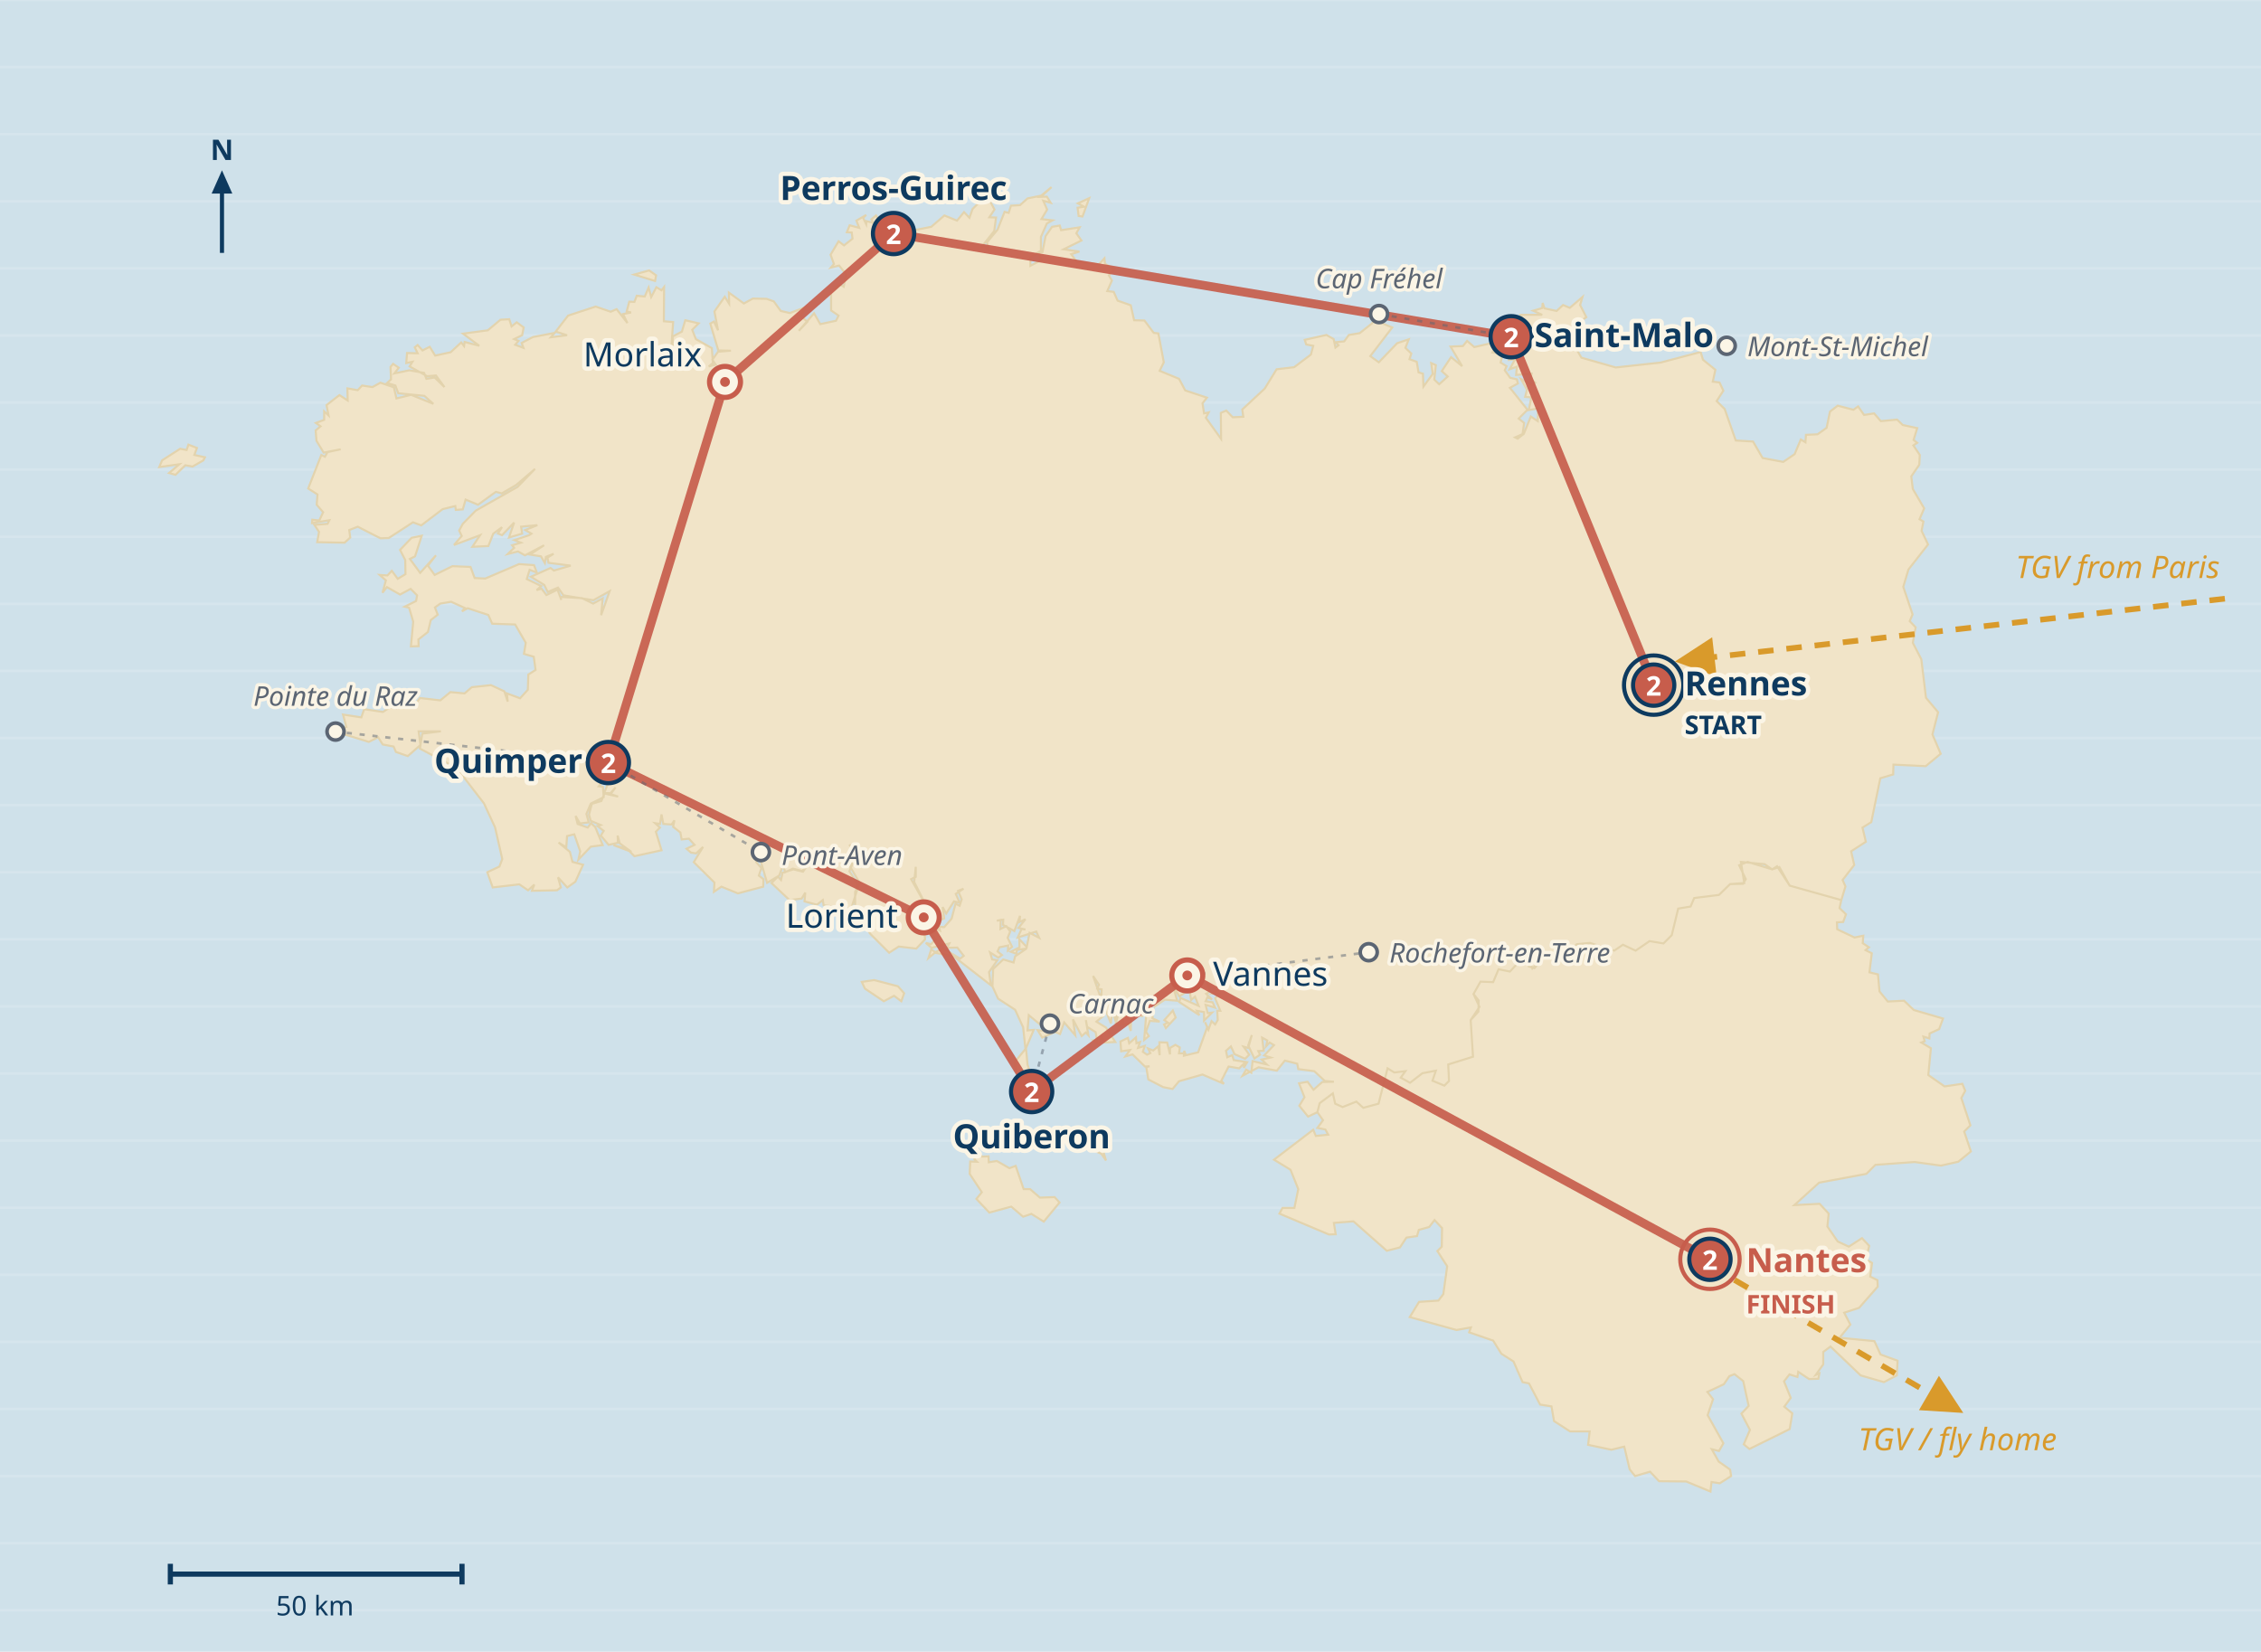
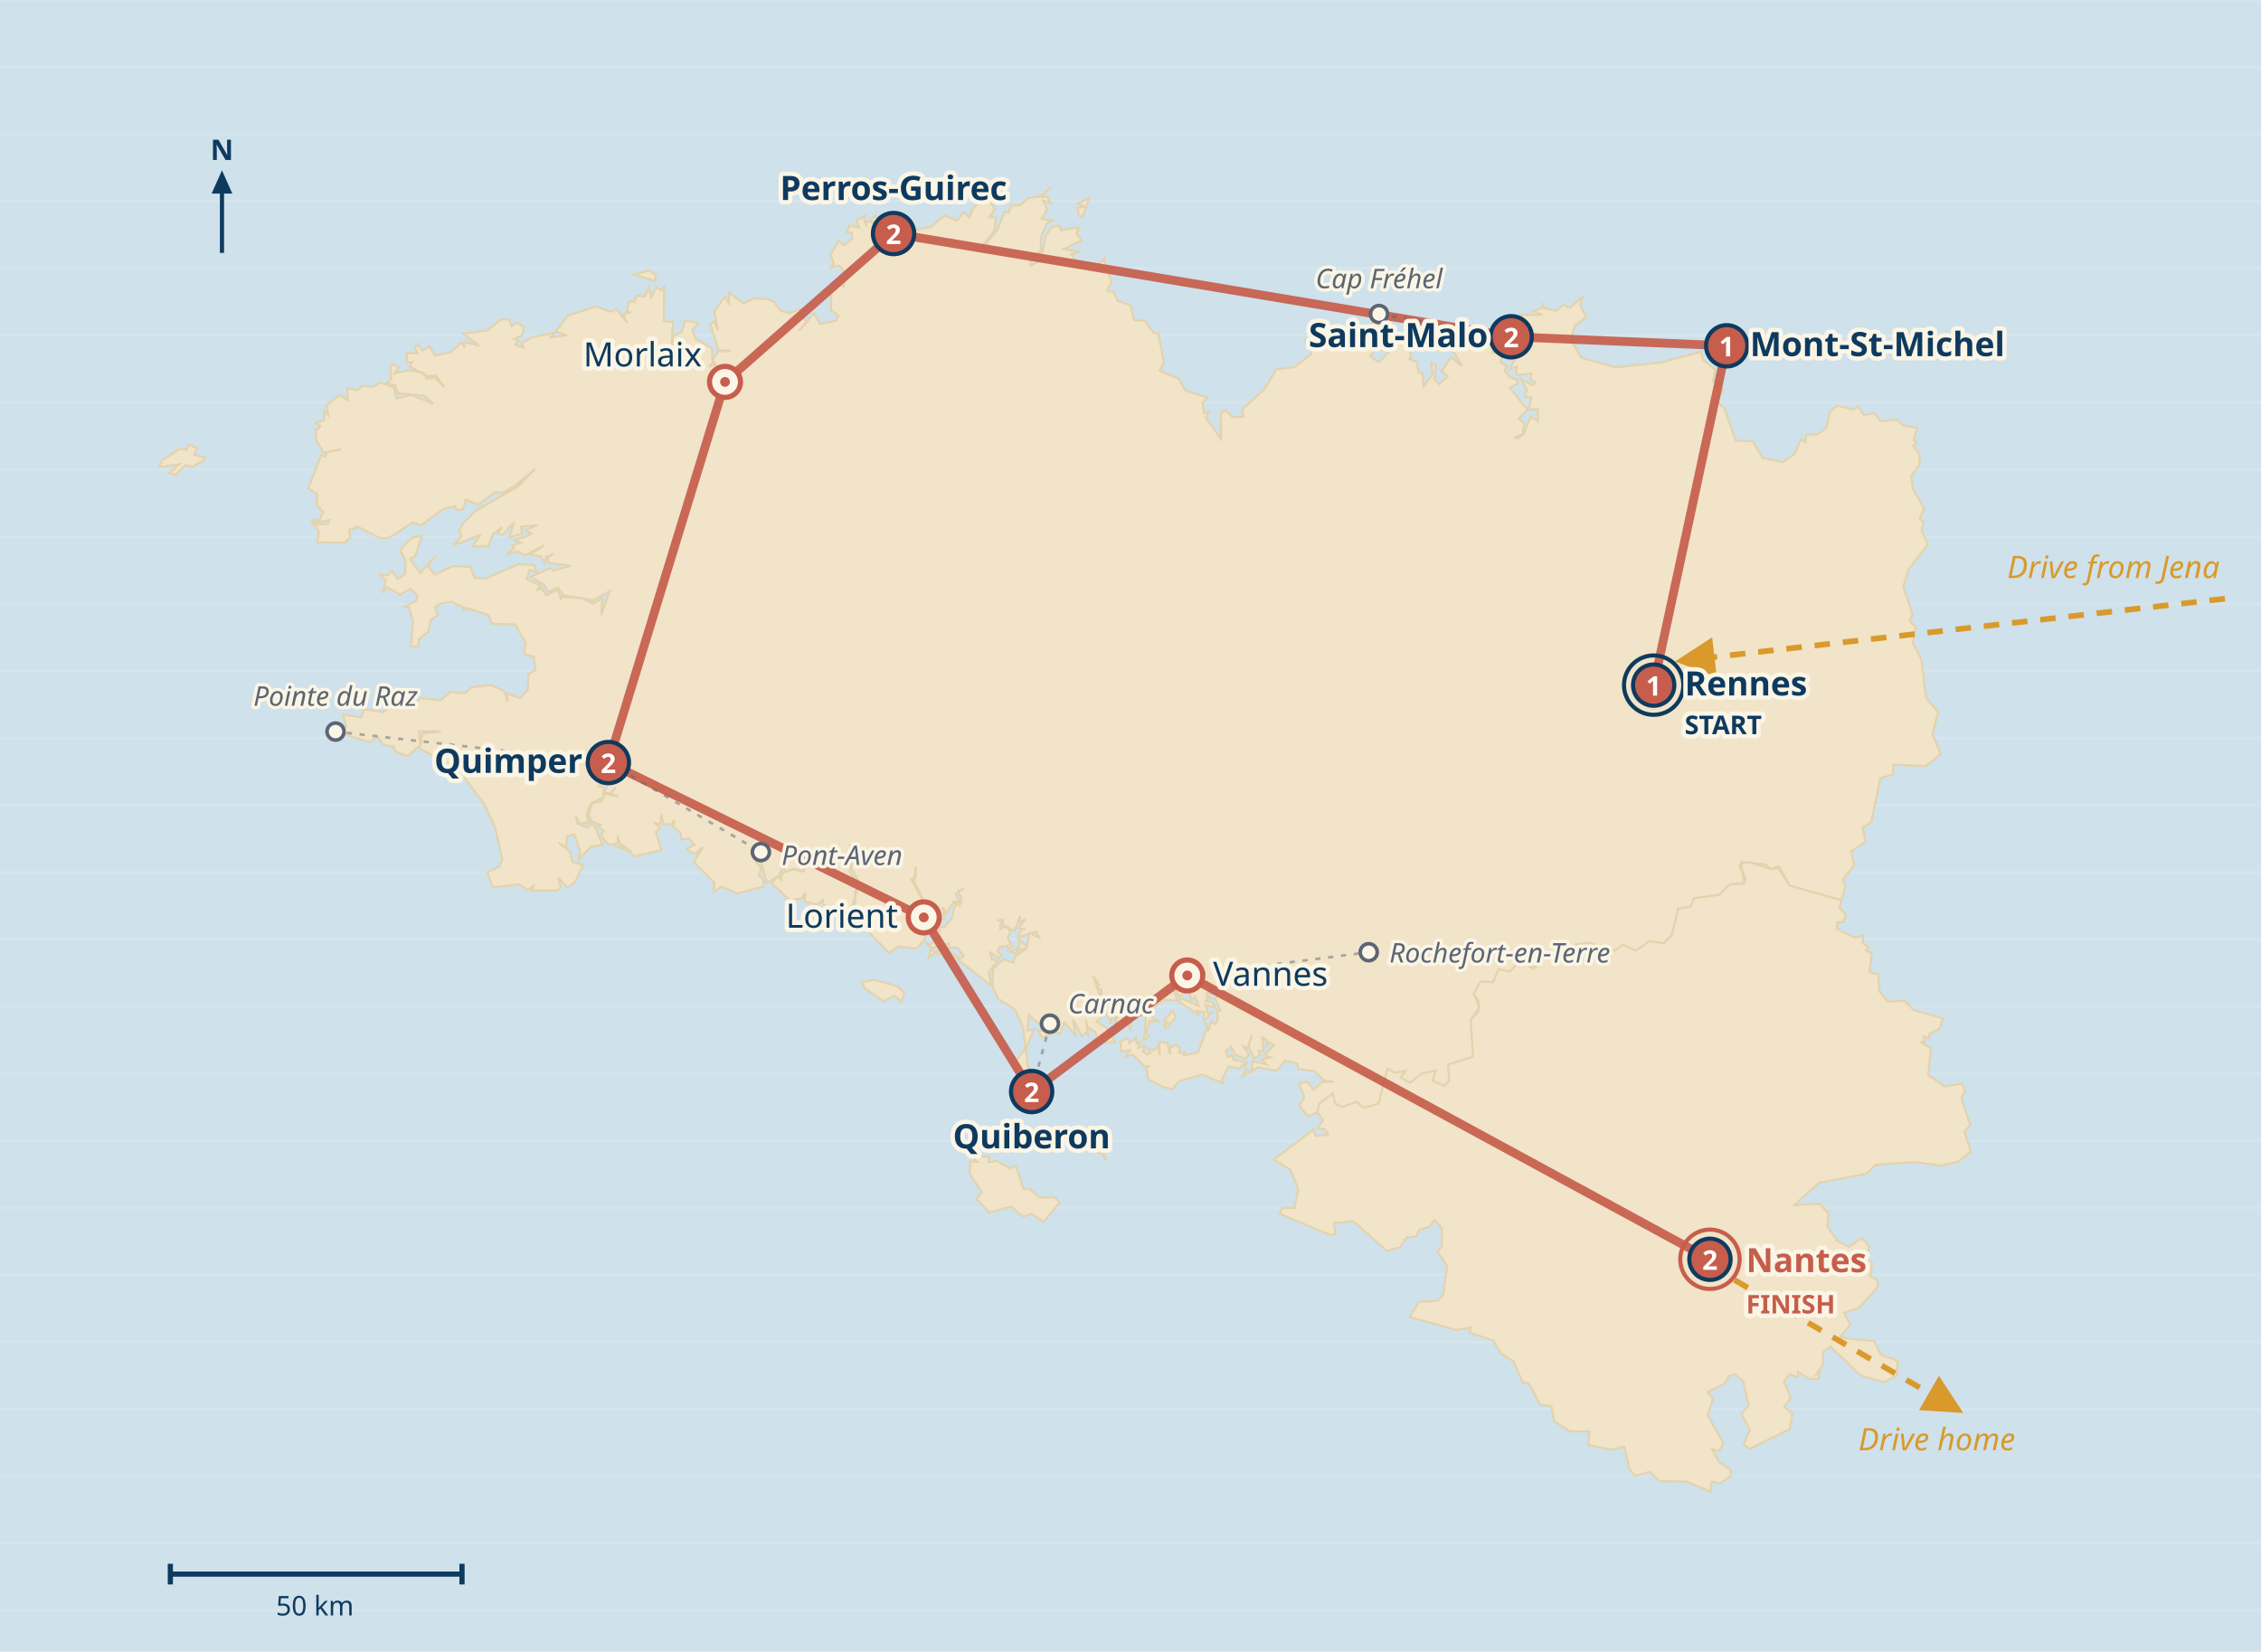
<svg xmlns="http://www.w3.org/2000/svg" class="map-img" viewBox="0 0 876 640" preserveAspectRatio="xMidYMid meet" role="img" aria-label="Route map of Brittany from Rennes to Nantes">
  <defs>
    <marker id="ah" viewBox="0 0 10 10" refX="8" refY="5" markerWidth="7" markerHeight="7" orient="auto-start-reverse">
      <path d="M0,0 L10,5 L0,10 z" fill="#d99a2b" />
    </marker>
  </defs>
  <rect x="0" y="0" width="876" height="640" fill="#cfe1ea" />
  <line x1="0" y1="0" x2="876" y2="0" stroke="#ffffff" stroke-opacity="0.14" stroke-width="1" />
  <line x1="0" y1="26" x2="876" y2="26" stroke="#ffffff" stroke-opacity="0.14" stroke-width="1" />
  <line x1="0" y1="52" x2="876" y2="52" stroke="#ffffff" stroke-opacity="0.14" stroke-width="1" />
  <line x1="0" y1="78" x2="876" y2="78" stroke="#ffffff" stroke-opacity="0.14" stroke-width="1" />
  <line x1="0" y1="104" x2="876" y2="104" stroke="#ffffff" stroke-opacity="0.14" stroke-width="1" />
  <line x1="0" y1="130" x2="876" y2="130" stroke="#ffffff" stroke-opacity="0.14" stroke-width="1" />
  <line x1="0" y1="156" x2="876" y2="156" stroke="#ffffff" stroke-opacity="0.14" stroke-width="1" />
  <line x1="0" y1="182" x2="876" y2="182" stroke="#ffffff" stroke-opacity="0.14" stroke-width="1" />
  <line x1="0" y1="208" x2="876" y2="208" stroke="#ffffff" stroke-opacity="0.14" stroke-width="1" />
  <line x1="0" y1="234" x2="876" y2="234" stroke="#ffffff" stroke-opacity="0.14" stroke-width="1" />
  <line x1="0" y1="260" x2="876" y2="260" stroke="#ffffff" stroke-opacity="0.14" stroke-width="1" />
  <line x1="0" y1="286" x2="876" y2="286" stroke="#ffffff" stroke-opacity="0.14" stroke-width="1" />
  <line x1="0" y1="312" x2="876" y2="312" stroke="#ffffff" stroke-opacity="0.14" stroke-width="1" />
  <line x1="0" y1="338" x2="876" y2="338" stroke="#ffffff" stroke-opacity="0.14" stroke-width="1" />
  <line x1="0" y1="364" x2="876" y2="364" stroke="#ffffff" stroke-opacity="0.14" stroke-width="1" />
  <line x1="0" y1="390" x2="876" y2="390" stroke="#ffffff" stroke-opacity="0.14" stroke-width="1" />
  <line x1="0" y1="416" x2="876" y2="416" stroke="#ffffff" stroke-opacity="0.14" stroke-width="1" />
  <line x1="0" y1="442" x2="876" y2="442" stroke="#ffffff" stroke-opacity="0.14" stroke-width="1" />
  <line x1="0" y1="468" x2="876" y2="468" stroke="#ffffff" stroke-opacity="0.14" stroke-width="1" />
  <line x1="0" y1="494" x2="876" y2="494" stroke="#ffffff" stroke-opacity="0.14" stroke-width="1" />
  <line x1="0" y1="520" x2="876" y2="520" stroke="#ffffff" stroke-opacity="0.14" stroke-width="1" />
  <line x1="0" y1="546" x2="876" y2="546" stroke="#ffffff" stroke-opacity="0.14" stroke-width="1" />
  <line x1="0" y1="572" x2="876" y2="572" stroke="#ffffff" stroke-opacity="0.14" stroke-width="1" />
  <line x1="0" y1="598" x2="876" y2="598" stroke="#ffffff" stroke-opacity="0.14" stroke-width="1" />
  <line x1="0" y1="624" x2="876" y2="624" stroke="#ffffff" stroke-opacity="0.14" stroke-width="1" />
  <path d="M419.4,83.9 417.9,83.7 417.5,80.5 420.0,80.1 417.6,78.8 422.0,76.8Z M586.0,151.5 591.8,158.8 588.4,162.2 590.5,163.9 589.9,168.2 587.0,169.5 588.0,170.0 590.4,168.1 593.1,161.4 595.8,163.2 595.9,158.3 592.3,158.9 593.3,154.0 590.9,153.8 591.6,151.0 589.3,146.9 593.7,149.2 594.8,148.3 592.9,146.9 593.4,144.8 587.4,145.3 587.7,142.1 584.9,143.1 587.0,139.2 584.6,139.5 584.9,136.2 582.1,134.5 583.8,133.0 582.4,130.4 589.0,126.9 590.2,124.1 589.1,122.0 597.5,122.0 594.0,120.4 597.5,119.4 597.7,117.4 598.4,119.5 603.1,120.5 605.6,118.2 608.2,119.3 613.1,115.1 612.2,118.2 614.6,122.9 610.1,126.2 608.6,131.6 612.7,138.6 626.0,142.4 643.4,140.5 658.9,136.4 659.8,139.4 664.6,143.3 663.6,147.9 666.2,148.2 667.7,151.4 665.1,155.4 668.2,158.5 672.5,170.7 679.2,171.1 682.9,177.5 690.9,179.0 695.3,176.0 697.7,170.3 699.5,171.4 699.7,168.5 704.2,168.3 707.7,165.8 709.0,159.5 712.0,157.2 718.1,158.8 719.9,157.5 722.2,160.8 726.1,160.2 728.7,163.2 735.0,162.6 737.2,164.7 742.8,165.9 741.4,170.5 742.8,171.6 741.3,172.6 743.8,176.3 743.6,180.1 740.5,184.6 741.1,189.5 745.5,197.0 743.7,201.2 745.2,202.1 744.5,205.7 747.0,211.0 739.4,220.7 737.4,227.4 741.0,238.1 739.9,240.7 742.2,243.1 741.1,249.1 744.4,255.5 746.2,270.4 750.9,276.0 748.7,284.6 751.9,292.1 746.1,296.9 733.6,296.3 733.5,300.1 728.5,301.6 725.0,318.6 721.6,320.7 722.9,326.2 717.2,329.9 718.4,335.2 713.9,341.0 715.0,343.5 713.4,348.8 693.4,343.2 688.5,335.7 686.6,336.9 683.7,334.9 674.5,334.0 675.8,342.2 670.3,342.6 666.0,346.8 656.4,348.0 655.0,351.3 650.2,352.1 647.7,362.4 644.5,365.6 639.1,364.7 633.7,368.4 628.8,366.1 625.4,368.4 616.0,365.4 610.9,365.9 607.5,369.2 597.8,371.3 594.5,375.2 592.3,374.5 591.5,369.5 585.0,376.5 580.6,375.6 578.5,380.6 573.6,380.4 570.9,385.2 573.2,390.2 569.8,395.3 570.7,409.5 561.1,412.5 561.4,418.9 559.6,420.7 555.0,418.8 556.3,414.9 551.1,415.9 546.3,419.6 542.7,417.6 544.5,415.1 540.2,415.6 537.6,414.0 534.1,427.7 528.2,429.3 525.5,426.9 520.2,429.0 517.3,427.7 516.4,423.7 511.3,427.5 510.4,431.0 506.8,432.7 503.4,428.5 505.4,425.2 503.3,419.8 506.6,419.2 508.9,422.3 512.3,419.3 516.8,419.2 513.3,418.9 509.2,415.1 503.0,414.3 502.6,412.2 497.8,411.0 494.7,414.9 487.6,413.6 481.4,416.9 482.8,414.5 484.8,415.7 485.3,411.2 490.8,412.5 488.8,410.6 492.3,409.8 489.8,409.0 493.6,405.0 491.9,404.0 490.5,405.5 491.0,403.2 489.0,402.1 489.6,407.2 487.5,407.3 488.2,408.7 486.0,410.2 483.6,405.1 485.0,401.1 483.6,406.1 481.8,405.6 484.0,408.7 482.4,410.3 478.3,408.5 476.9,405.5 475.0,407.2 475.5,409.7 477.4,408.9 478.0,410.8 483.2,411.6 481.9,413.8 482.1,412.0 480.1,414.0 476.0,413.3 473.2,418.8 474.2,420.0 465.9,416.4 456.8,419.0 454.3,422.0 450.7,421.3 444.9,418.3 444.1,413.5 445.4,413.2 443.6,413.3 438.8,408.6 436.0,409.4 437.8,406.9 434.4,407.4 434.1,403.6 437.0,402.2 437.5,404.3 440.1,402.0 440.3,404.3 441.7,403.8 440.9,406.1 443.5,405.3 442.8,407.6 444.4,408.7 445.7,408.1 444.8,406.3 446.8,407.1 448.7,405.5 449.3,408.9 449.2,403.9 452.2,404.0 453.3,408.6 453.3,406.1 455.4,404.9 457.1,405.9 456.8,408.2 459.2,408.2 458.8,407.2 458.7,409.1 464.2,407.8 467.7,398.1 466.9,396.1 468.2,399.0 469.4,395.7 470.8,397.0 471.8,395.3 471.6,391.7 472.8,391.7 470.8,386.9 472.2,385.1 469.6,385.0 471.7,383.7 467.9,380.9 468.9,384.2 467.3,385.1 469.6,387.3 467.8,386.5 467.1,388.0 469.8,388.4 470.8,390.5 467.1,389.4 467.9,392.6 469.6,392.4 466.5,395.5 466.5,392.2 463.7,391.7 464.7,393.4 456.9,388.3 457.4,386.7 464.4,389.8 463.0,386.2 461.5,387.5 460.8,383.6 456.9,386.1 454.3,381.7 456.1,387.8 451.3,387.4 447.5,389.9 447.8,387.9 442.8,387.5 442.0,388.7 443.8,389.6 441.8,391.2 443.5,392.6 442.5,393.8 438.3,392.4 438.1,399.5 437.3,396.8 435.0,396.9 435.2,395.1 433.6,397.4 432.3,396.5 433.5,392.3 432.0,395.0 431.0,391.5 430.4,396.6 428.0,390.6 428.3,387.7 430.5,386.5 426.7,386.2 426.8,383.4 425.1,383.1 425.8,381.6 423.5,378.2 427.6,389.9 424.5,391.1 427.5,393.7 424.8,395.9 428.5,398.2 432.1,403.8 427.9,404.0 426.9,401.9 426.0,404.7 423.8,403.2 425.0,403.2 424.5,400.0 421.2,397.9 420.7,395.3 421.7,401.2 420.7,400.1 419.1,401.5 415.7,395.0 416.6,401.2 412.3,396.2 410.7,400.7 408.8,399.9 403.8,402.1 402.0,399.2 404.4,399.5 404.4,398.2 398.6,393.4 398.1,399.3 400.5,399.1 397.5,406.2 398.1,412.5 400.2,418.9 406.3,425.4 400.1,423.3 397.6,424.3 395.4,422.1 393.1,411.6 397.3,406.5 396.4,398.1 393.3,391.3 386.7,387.0 384.5,382.2 384.8,375.5 388.7,371.8 392.7,373.0 393.3,370.6 397.7,367.6 394.0,368.1 393.8,369.6 391.6,368.8 395.0,367.1 394.9,363.9 397.8,367.0 398.9,361.5 402.6,363.4 401.5,361.0 394.3,363.3 395.8,360.0 397.3,360.2 394.6,359.6 397.3,356.2 395.0,357.3 395.2,354.9 393.0,360.8 388.6,358.4 388.7,356.4 386.2,356.8 387.7,356.5 387.6,360.0 389.9,358.9 391.4,361.0 390.4,363.4 392.1,366.9 390.5,368.3 390.6,366.4 387.2,367.1 386.5,368.7 388.2,370.1 386.8,371.1 383.6,369.1 384.4,371.8 386.4,372.1 383.2,376.7 383.9,381.8 369.5,370.6 362.2,369.2 359.7,371.3 360.8,367.9 362.4,369.0 365.4,367.5 372.0,371.5 373.4,370.4 370.9,367.2 366.9,367.3 367.8,365.6 360.9,367.3 358.7,365.4 360.7,365.9 362.5,364.0 360.9,362.0 362.2,361.4 361.6,359.4 364.2,360.6 363.8,359.1 365.8,359.3 368.7,356.0 370.2,350.2 371.8,351.0 372.6,348.5 371.2,345.2 373.3,344.4 370.3,346.4 371.8,349.8 369.6,349.3 366.6,354.0 365.2,351.5 365.8,355.9 362.2,357.6 354.2,341.8 354.8,335.9 354.8,339.8 353.0,340.7 360.8,354.6 361.0,357.1 359.5,356.7 361.0,357.5 360.3,359.9 358.1,360.1 358.4,364.0 355.0,367.6 348.2,366.8 344.5,369.2 337.1,361.8 331.3,351.6 331.3,345.6 333.1,342.2 329.3,335.7 332.3,330.7 329.1,327.3 331.5,332.0 329.1,337.6 332.6,343.3 329.7,352.3 319.1,350.8 318.8,348.8 316.5,350.6 311.7,349.3 312.0,345.9 310.6,348.2 305.9,348.8 298.9,342.2 301.4,339.7 302.6,341.0 303.2,338.2 307.4,336.9 311.1,337.8 312.5,335.9 310.8,337.5 307.2,336.6 304.2,338.0 303.4,335.2 301.9,339.3 297.2,342.1 294.0,331.2 293.0,334.1 295.0,336.4 294.0,339.3 295.8,340.7 295.7,343.6 285.9,346.2 279.5,343.6 276.6,345.6 276.8,342.0 268.8,334.1 272.4,328.2 269.7,330.7 267.7,330.4 266.0,328.9 269.1,327.4 266.9,325.0 264.1,325.3 263.6,322.6 260.8,320.4 261.3,317.9 260.2,319.5 257.0,319.3 256.3,315.6 255.7,319.3 253.8,319.0 255.7,320.7 254.1,322.3 256.3,329.5 245.8,331.8 243.0,329.0 237.7,327.5 244.6,330.1 240.1,326.8 239.3,323.8 239.4,326.6 235.8,327.4 232.8,323.8 233.9,322.0 231.5,320.1 232.7,319.7 228.9,318.1 228.2,315.7 229.3,311.5 233.0,310.4 234.2,307.5 239.5,308.7 236.6,307.7 238.5,305.1 236.5,307.4 234.1,307.3 236.5,301.2 232.9,297.1 232.9,299.1 235.6,300.4 232.0,304.7 233.6,304.9 233.9,308.9 228.9,311.4 227.2,315.4 228.1,318.7 224.7,319.1 223.0,316.2 223.8,319.3 227.7,320.7 229.0,319.0 230.6,320.5 233.5,327.5 228.9,328.1 224.1,333.1 224.8,329.9 222.5,323.3 219.7,324.0 219.4,328.3 216.4,326.5 220.8,330.1 221.8,334.0 225.9,335.1 222.9,341.7 219.8,343.9 216.2,340.0 217.3,343.9 215.8,345.0 206.1,345.2 207.0,342.8 204.6,345.0 201.2,342.7 190.9,343.9 188.8,338.0 193.5,335.8 194.6,332.9 191.8,320.6 187.5,311.3 177.0,297.7 162.7,290.1 163.6,284.3 170.8,283.4 162.2,283.4 162.9,288.7 158.0,293.0 153.4,291.4 152.5,289.3 148.3,288.5 146.5,285.7 142.9,287.5 128.6,283.1 134.2,281.7 132.9,276.9 140.0,278.0 141.1,274.8 148.4,275.9 151.2,274.0 153.5,274.6 155.2,272.4 160.2,273.9 162.7,270.5 170.6,271.4 174.5,268.2 180.0,268.7 182.8,266.3 190.2,265.5 195.4,267.9 196.7,271.9 196.4,268.7 201.5,270.6 204.5,267.3 204.7,261.4 207.5,259.6 206.8,254.5 203.0,253.4 203.7,249.1 199.6,242.0 190.7,241.7 189.2,238.3 181.2,235.7 179.0,236.9 180.1,235.6 174.8,233.2 170.6,233.9 168.5,235.4 169.6,238.2 166.9,240.3 165.8,244.9 162.1,247.8 162.2,250.4 159.2,250.5 160.1,240.9 158.5,235.5 156.8,235.1 161.2,232.9 161.6,230.7 159.1,228.2 155.0,230.4 149.9,227.5 148.2,229.7 149.5,224.9 147.1,222.8 150.1,223.0 151.8,221.2 154.1,224.3 157.1,222.5 157.0,217.0 155.0,213.1 159.5,208.4 163.4,207.6 160.8,215.6 158.8,216.6 162.8,222.0 168.9,215.2 165.8,219.2 168.4,222.8 175.3,219.4 182.3,219.7 183.9,224.0 188.0,224.2 201.1,218.6 206.9,219.0 208.0,221.9 205.2,220.8 204.1,224.4 209.7,227.1 207.9,228.7 209.8,228.1 211.7,230.6 216.0,228.5 217.5,232.5 217.1,231.3 225.5,231.8 229.8,233.9 233.5,231.9 232.9,238.4 236.2,229.1 229.9,232.6 218.3,230.7 216.2,227.7 212.2,229.4 210.9,226.7 205.7,223.5 213.3,220.1 214.6,221.1 221.1,219.2 212.5,218.1 212.1,216.1 214.5,214.6 211.5,215.8 211.1,218.2 209.6,215.6 205.3,214.9 210.8,211.3 203.4,215.2 200.7,213.7 196.7,214.7 199.2,212.3 198.4,211.3 201.8,210.3 199.3,209.3 205.0,207.4 205.9,206.8 203.5,205.4 208.2,203.5 201.9,204.1 202.3,206.8 197.2,208.3 199.2,202.5 194.5,207.4 192.9,206.7 194.5,204.3 191.1,206.8 189.2,211.6 183.0,211.9 186.0,207.4 175.9,211.2 178.9,207.7 177.9,205.6 179.3,203.0 184.3,197.9 200.5,188.7 207.3,181.7 199.9,188.0 194.4,191.2 192.1,190.6 185.2,195.6 180.4,193.6 179.3,197.4 176.6,197.6 176.4,196.1 171.5,197.3 163.2,203.6 160.0,202.4 150.6,208.5 147.4,208.6 138.6,204.1 135.3,205.4 135.7,208.3 133.5,210.3 122.9,210.1 123.6,206.1 121.8,203.4 126.9,203.0 127.6,201.6 120.9,202.7 121.0,201.4 123.7,201.7 125.2,198.5 122.7,195.6 123.0,191.6 119.4,189.3 124.5,176.3 125.9,177.0 126.9,175.2 132.0,174.1 125.4,175.4 122.6,170.8 122.3,166.8 124.2,165.2 122.4,163.9 125.6,162.7 125.6,159.4 127.3,161.0 126.5,157.0 131.5,153.1 134.7,155.2 134.6,150.5 138.6,151.2 140.3,149.4 144.3,150.0 147.4,148.3 152.6,150.1 153.6,154.4 159.3,153.0 167.9,156.5 164.4,153.4 154.3,152.4 153.2,149.4 150.0,148.4 151.5,147.0 151.3,142.2 152.3,141.0 154.5,142.5 152.8,144.7 158.6,143.5 164.3,144.5 165.2,146.8 168.4,146.3 172.2,150.0 168.9,145.5 165.5,145.8 158.7,142.0 159.8,140.2 157.4,140.7 157.7,136.8 161.8,136.9 160.7,134.6 161.8,133.7 163.7,135.8 166.5,134.4 168.6,137.8 174.6,136.5 178.7,132.7 179.8,134.1 180.0,132.5 185.7,134.0 179.4,129.3 189.0,128.0 193.9,123.9 197.3,123.7 198.2,126.5 200.2,124.9 202.9,126.9 202.3,129.9 199.2,131.4 200.9,132.1 199.6,133.6 202.8,134.8 202.1,132.9 206.5,130.6 214.9,129.0 213.4,130.7 219.7,129.9 215.3,128.5 220.1,122.3 230.8,118.8 236.6,120.8 238.9,119.8 243.1,125.2 241.4,121.7 244.5,121.1 242.8,120.7 243.8,116.9 245.8,117.0 246.7,114.6 249.8,114.9 251.3,111.4 252.3,115.1 254.3,111.3 256.3,112.5 257.3,111.2 257.2,124.5 260.8,124.8 259.8,139.0 261.0,138.6 263.3,143.3 260.7,137.2 260.6,130.4 264.2,128.5 265.5,124.1 270.7,125.3 268.2,127.8 269.6,131.4 275.8,134.9 276.2,140.7 274.6,142.0 277.3,141.3 276.0,139.4 278.2,136.3 283.2,135.9 278.3,135.8 275.2,125.4 276.6,124.6 278.2,128.0 276.8,120.7 280.8,115.0 282.5,117.7 282.4,113.4 288.2,117.6 291.7,115.7 297.0,115.8 299.8,116.8 302.5,120.5 306.0,121.3 312.2,119.0 310.2,122.4 312.8,124.7 309.5,128.2 315.4,121.4 317.8,125.6 323.9,124.3 324.9,122.3 322.0,120.3 322.0,113.4 325.3,110.1 326.9,111.1 327.8,106.3 325.1,102.9 321.9,103.7 323.1,102.3 321.8,98.7 324.9,93.5 327.0,95.1 330.3,92.5 330.0,90.1 328.1,90.0 329.2,87.3 332.9,88.3 331.8,85.5 335.6,83.3 334.4,84.4 335.6,86.9 335.7,85.7 338.5,86.4 337.6,85.0 339.4,83.5 342.8,88.8 348.2,87.9 346.1,93.4 353.3,92.8 355.0,91.8 354.7,89.1 360.8,87.9 365.9,83.5 370.8,85.5 373.5,82.2 375.6,84.4 376.8,81.0 382.3,75.5 385.3,81.2 383.3,84.2 385.9,84.3 385.2,89.5 380.2,95.8 381.4,95.1 383.1,97.1 382.4,93.9 386.5,89.0 389.2,82.1 390.8,82.5 391.7,79.7 395.2,79.5 398.1,76.9 403.9,75.7 407.4,72.5 402.8,76.3 405.6,76.2 407.1,78.6 404.2,77.8 405.7,81.2 403.5,84.9 407.8,85.4 405.6,86.6 403.3,91.8 403.3,97.1 399.2,99.8 399.2,103.0 403.5,100.8 402.4,97.9 403.9,97.7 405.1,91.5 407.6,87.9 410.6,87.4 411.1,89.2 418.3,88.1 417.0,90.4 419.0,93.2 412.1,96.6 418.2,97.5 415.0,98.5 417.2,101.4 425.8,102.4 427.9,100.1 428.1,102.2 431.8,104.3 429.6,106.7 430.8,108.7 429.0,112.8 431.5,113.1 433.0,116.5 438.1,118.3 439.4,124.1 443.4,124.2 447.0,129.0 448.8,129.2 450.9,140.4 449.3,143.7 456.8,146.8 459.2,151.3 467.6,154.1 465.9,156.3 466.5,160.2 468.3,159.8 467.2,161.9 473.1,170.1 473.0,160.0 475.1,159.1 477.6,161.7 481.7,161.5 481.3,158.7 490.0,150.6 494.6,143.1 501.4,142.3 507.9,137.4 508.8,134.0 506.1,133.5 505.5,131.7 513.9,129.8 516.7,131.4 517.4,134.7 518.6,133.8 517.5,132.6 520.8,132.3 522.6,129.8 526.8,129.1 531.6,125.3 534.0,120.8 534.8,125.0 539.4,126.9 530.9,138.0 534.2,140.4 541.3,133.0 545.8,131.5 544.5,134.8 546.8,137.0 546.1,139.2 548.9,140.2 549.6,144.3 551.3,144.8 551.5,149.8 555.1,144.9 554.5,140.7 556.3,141.5 555.7,147.1 557.6,148.9 560.9,145.9 558.6,143.8 562.2,138.4 566.5,141.9 562.0,134.3 566.8,134.1 568.4,132.1 571.2,134.5 577.7,133.0 579.5,133.9 578.2,136.6 582.2,137.1 581.4,140.5 583.7,141.9 583.0,143.5 585.1,146.4 587.7,147.0 588.1,148.6 585.0,150.3Z M253.8,108.9 245.7,106.4 251.5,104.8 254.2,106.7Z M68.0,184.0 65.5,183.3 69.5,179.9 61.7,181.0 62.8,178.4 69.8,173.9 72.3,174.4 73.0,172.3 76.3,173.6 75.3,176.3 79.4,177.2 78.8,178.4 74.6,180.8 71.8,180.3Z M349.2,388.0 346.4,385.9 342.4,388.0 335.1,383.1 333.9,380.5 338.7,379.8 347.9,382.2 350.3,384.9Z M380.4,462.0 375.7,454.9 375.9,450.1 378.5,450.2 377.5,449.2 378.9,446.1 380.5,448.2 383.0,448.1 383.1,450.4 386.2,449.9 391.1,452.7 393.5,451.8 396.6,460.8 399.1,460.8 402.9,464.1 408.6,463.9 410.5,466.0 404.4,473.4 399.6,470.4 396.4,471.5 391.8,467.6 383.3,469.9 378.3,464.6Z M428.5,449.7 426.7,447.1 420.9,444.6 421.4,442.4 425.2,444.8 430.0,444.3 427.6,446.7Z M443.3,403.0 444.1,392.9 446.8,391.2 446.5,394.6 449.3,395.9 445.5,395.6 444.0,399.8 445.1,401.5Z M451.7,398.4 451.0,397.0 452.5,396.3 451.1,395.3 454.4,391.6 455.5,394.3Z M510.4,431.0 511.3,427.5 516.4,423.7 517.3,427.7 520.2,429.0 525.5,426.9 528.2,429.3 534.1,427.7 537.6,414.0 540.2,415.6 544.5,415.1 542.7,417.6 546.3,419.6 551.1,415.9 556.3,414.9 555.0,418.8 559.6,420.7 561.4,418.9 561.1,412.5 570.7,409.5 569.8,395.3 572.8,392.0 572.9,387.7 570.9,385.2 573.6,380.4 578.5,380.6 580.6,375.6 585.0,376.5 591.5,369.5 593.7,375.3 597.8,371.3 607.5,369.2 610.9,365.9 616.0,365.4 625.4,368.4 628.8,366.1 633.7,368.4 639.1,364.7 644.5,365.6 647.7,362.4 650.2,352.1 655.0,351.3 656.4,348.0 666.0,346.8 670.3,342.6 675.3,342.5 676.4,340.7 673.8,335.3 677.1,334.0 686.6,336.9 689.4,336.0 693.4,343.2 713.4,348.8 712.7,351.9 715.2,354.3 714.1,357.3 711.7,357.4 711.8,360.1 718.5,363.3 721.9,362.6 721.7,365.5 724.1,367.1 722.8,368.2 725.2,369.4 724.3,376.8 727.6,377.6 728.2,384.2 731.4,388.1 737.7,387.8 741.5,391.4 752.8,394.7 751.3,398.8 747.6,400.5 747.5,402.4 745.2,401.7 745.7,403.5 744.4,404.0 748.1,406.2 747.1,416.6 753.4,421.0 760.3,420.0 761.4,422.7 759.9,425.5 763.4,436.1 761.0,438.5 763.6,446.2 758.7,450.2 752.0,451.7 741.8,450.3 726.6,451.4 723.1,454.9 704.8,458.3 695.2,467.0 705.0,466.5 708.5,470.3 708.0,475.3 712.0,481.1 716.3,483.1 721.4,479.8 724.2,482.8 723.0,488.0 725.3,489.4 724.6,494.7 727.4,496.1 727.5,498.6 720.3,506.8 714.5,508.7 716.9,513.3 712.7,518.4 726.2,519.7 728.6,524.9 735.2,527.3 734.9,533.0 729.9,535.6 720.9,533.0 709.2,521.8 706.4,523.9 706.4,528.7 703.5,532.8 704.9,532.2 704.5,534.3 700.9,534.4 696.7,531.6 696.4,533.6 693.3,532.6 691.2,535.3 693.8,541.7 691.3,545.1 694.4,547.7 693.4,553.8 677.8,561.5 675.6,559.7 678.0,554.1 674.7,547.8 677.5,544.8 675.4,535.2 672.0,532.5 670.0,533.3 667.9,536.4 661.5,539.4 663.7,542.2 661.6,548.4 667.7,559.3 666.0,562.3 663.2,561.6 665.9,566.4 670.3,569.5 670.7,572.0 666.3,574.8 663.1,574.3 662.7,578.0 653.3,574.1 642.8,574.0 639.3,570.3 633.5,572.0 631.4,569.4 629.3,560.6 624.3,561.8 615.3,559.9 615.9,554.7 608.3,554.7 602.1,550.7 601.1,545.0 596.7,544.3 592.4,536.1 589.9,535.6 586.4,527.6 581.7,524.6 578.5,519.5 569.2,516.3 569.9,514.4 564.3,515.4 546.2,510.4 549.8,504.5 557.3,504.0 559.2,501.5 560.7,490.7 556.9,484.8 558.6,483.1 558.7,475.9 555.8,472.8 553.7,475.5 549.7,476.6 549.0,479.0 544.9,479.6 542.4,483.4 537.3,484.7 524.4,473.3 516.8,473.9 517.5,478.3 514.9,478.4 495.7,470.3 496.9,468.1 501.5,468.1 503.0,460.8 500.0,453.3 493.6,449.4 508.8,437.8 509.8,440.2 514.6,439.7 513.5,437.7 510.4,437.1 512.6,434.1Z" fill="#f1e4c8" stroke="#e3d3ad" stroke-width="0.8" fill-rule="nonzero" />
-   <polyline points="640.7,265.5 585.5,130.5 346.2,90.5 280.9,148.0 235.7,295.5 357.9,355.5 399.7,423.0 460.0,378.0 662.5,488.0" fill="none" stroke="#c75d4c" stroke-width="3.4" stroke-linejoin="round" stroke-linecap="round" opacity="0.92" />
-   <line x1="585.5" y1="130.5" x2="669.0" y2="134.0" stroke="#5b6573" stroke-width="1" stroke-dasharray="2 3" opacity="0.5" />
+   <polyline points="640.7,265.5 669.0,134.0 585.5,130.5 346.2,90.5 280.9,148.0 235.7,295.5 357.9,355.5 399.7,423.0 460.0,378.0 662.5,488.0" fill="none" stroke="#c75d4c" stroke-width="3.4" stroke-linejoin="round" stroke-linecap="round" opacity="0.92" />
  <line x1="585.5" y1="130.5" x2="534.3" y2="121.7" stroke="#5b6573" stroke-width="1" stroke-dasharray="2 3" opacity="0.5" />
  <line x1="235.7" y1="295.5" x2="130.0" y2="283.5" stroke="#5b6573" stroke-width="1" stroke-dasharray="2 3" opacity="0.5" />
  <line x1="235.7" y1="295.5" x2="294.8" y2="330.2" stroke="#5b6573" stroke-width="1" stroke-dasharray="2 3" opacity="0.5" />
  <line x1="399.7" y1="423.0" x2="406.8" y2="396.7" stroke="#5b6573" stroke-width="1" stroke-dasharray="2 3" opacity="0.5" />
  <line x1="460.0" y1="378.0" x2="530.3" y2="369.0" stroke="#5b6573" stroke-width="1" stroke-dasharray="2 3" opacity="0.5" />
-   <g class="map-pt" data-city="Saint-Malo" data-photo="Mont-Saint-Michel" tabindex="0" role="button" aria-label="Mont-St-Michel (day trip) — open photos">
-     <circle cx="669.0" cy="134.0" r="11" fill="transparent" />
-     <circle cx="669.0" cy="134.0" r="3.3" fill="#fbf5e6" stroke="#5b6573" stroke-width="1.4" />
-     <text x="677.0" y="138.0" text-anchor="start" font-family="DM Sans, sans-serif" font-size="10.5" font-style="italic" fill="#5b6573" paint-order="stroke" stroke="#fbf5e6" stroke-width="2.6" stroke-linejoin="round">Mont-St-Michel</text>
-   </g>
  <g class="map-pt" data-city="Saint-Malo" data-photo="Cap Fréhel" tabindex="0" role="button" aria-label="Cap Fréhel (day trip) — open photos">
    <circle cx="534.3" cy="121.7" r="11" fill="transparent" />
    <circle cx="534.3" cy="121.7" r="3.3" fill="#fbf5e6" stroke="#5b6573" stroke-width="1.4" />
    <text x="534.3" y="111.7" text-anchor="middle" font-family="DM Sans, sans-serif" font-size="10.5" font-style="italic" fill="#5b6573" paint-order="stroke" stroke="#fbf5e6" stroke-width="2.6" stroke-linejoin="round">Cap Fréhel</text>
  </g>
  <g class="map-pt" data-city="Quimper" data-photo="Pointe du Raz" tabindex="0" role="button" aria-label="Pointe du Raz (day trip) — open photos">
    <circle cx="130.0" cy="283.5" r="11" fill="transparent" />
    <circle cx="130.0" cy="283.5" r="3.3" fill="#fbf5e6" stroke="#5b6573" stroke-width="1.4" />
    <text x="130.0" y="273.5" text-anchor="middle" font-family="DM Sans, sans-serif" font-size="10.5" font-style="italic" fill="#5b6573" paint-order="stroke" stroke="#fbf5e6" stroke-width="2.6" stroke-linejoin="round">Pointe du Raz</text>
  </g>
  <g class="map-pt" data-city="Quimper" data-photo="Pont-Aven" tabindex="0" role="button" aria-label="Pont-Aven (day trip) — open photos">
    <circle cx="294.8" cy="330.2" r="11" fill="transparent" />
    <circle cx="294.8" cy="330.2" r="3.3" fill="#fbf5e6" stroke="#5b6573" stroke-width="1.4" />
    <text x="302.8" y="335.2" text-anchor="start" font-family="DM Sans, sans-serif" font-size="10.5" font-style="italic" fill="#5b6573" paint-order="stroke" stroke="#fbf5e6" stroke-width="2.6" stroke-linejoin="round">Pont-Aven</text>
  </g>
  <g class="map-pt" data-city="Quiberon" data-photo="Carnac" tabindex="0" role="button" aria-label="Carnac (day trip) — open photos">
    <circle cx="406.8" cy="396.7" r="11" fill="transparent" />
    <circle cx="406.8" cy="396.7" r="3.3" fill="#fbf5e6" stroke="#5b6573" stroke-width="1.4" />
    <text x="413.8" y="392.7" text-anchor="start" font-family="DM Sans, sans-serif" font-size="10.5" font-style="italic" fill="#5b6573" paint-order="stroke" stroke="#fbf5e6" stroke-width="2.6" stroke-linejoin="round">Carnac</text>
  </g>
  <g class="map-pt" data-city="Vannes" data-photo="Rochefort" tabindex="0" role="button" aria-label="Rochefort-en-Terre (day trip) — open photos">
    <circle cx="530.3" cy="369.0" r="11" fill="transparent" />
    <circle cx="530.3" cy="369.0" r="3.3" fill="#fbf5e6" stroke="#5b6573" stroke-width="1.4" />
    <text x="538.3" y="373.0" text-anchor="start" font-family="DM Sans, sans-serif" font-size="10.5" font-style="italic" fill="#5b6573" paint-order="stroke" stroke="#fbf5e6" stroke-width="2.6" stroke-linejoin="round">Rochefort-en-Terre</text>
  </g>
  <path d="M862,232 L652,256" fill="none" stroke="#d99a2b" stroke-width="2.2" stroke-dasharray="6 5" marker-end="url(#ah)" />
-   <text x="860" y="224" text-anchor="end" font-family="DM Sans, sans-serif" font-size="12" fill="#d99a2b" font-style="italic">TGV from Paris</text>
+   <text x="860" y="224" text-anchor="end" font-family="DM Sans, sans-serif" font-size="12" fill="#d99a2b" font-style="italic">Drive from Jena</text>
  <path d="M672,496 L758,546" fill="none" stroke="#d99a2b" stroke-width="2.2" stroke-dasharray="6 5" marker-end="url(#ah)" />
-   <text x="720" y="562" text-anchor="start" font-family="DM Sans, sans-serif" font-size="12" fill="#d99a2b" font-style="italic">TGV / fly home</text>
+   <text x="720" y="562" text-anchor="start" font-family="DM Sans, sans-serif" font-size="12" fill="#d99a2b" font-style="italic">Drive home</text>
  <g class="map-pt" data-city="Rennes" tabindex="0" role="button" aria-label="Rennes — open photos">
    <circle cx="640.7" cy="265.5" r="14" fill="transparent" />
    <circle cx="640.7" cy="265.5" r="11.5" fill="none" stroke="#0e3a5f" stroke-width="1.6" />
    <circle cx="640.7" cy="265.5" r="8" fill="#c75d4c" stroke="#0e3a5f" stroke-width="1.6" />
-     <text x="640.7" y="265.5" text-anchor="middle" dominant-baseline="central" font-family="DM Sans,sans-serif" font-size="10.5" font-weight="700" fill="#fff">2</text>
+     <text x="640.7" y="265.5" text-anchor="middle" dominant-baseline="central" font-family="DM Sans,sans-serif" font-size="10.5" font-weight="700" fill="#fff">1</text>
    <text x="652.7" y="269.5" text-anchor="start" font-family="DM Sans, sans-serif" font-size="13" font-weight="700" fill="#0e3a5f" paint-order="stroke" stroke="#fbf5e6" stroke-width="3.4" stroke-linejoin="round">Rennes</text>
    <text x="652.7" y="284.5" text-anchor="start" font-family="DM Sans, sans-serif" font-size="10" font-weight="700" fill="#0e3a5f" paint-order="stroke" stroke="#fbf5e6" stroke-width="3.4" stroke-linejoin="round">START</text>
+   </g>
+   <g class="map-pt" data-city="Mont-Saint-Michel" tabindex="0" role="button" aria-label="Mont-St-Michel — open photos">
+     <circle cx="669.0" cy="134.0" r="14" fill="transparent" />
+     <circle cx="669.0" cy="134.0" r="8" fill="#c75d4c" stroke="#0e3a5f" stroke-width="1.6" />
+     <text x="669.0" y="134.0" text-anchor="middle" dominant-baseline="central" font-family="DM Sans,sans-serif" font-size="10.5" font-weight="700" fill="#fff">1</text>
+     <text x="678.0" y="138.0" text-anchor="start" font-family="DM Sans, sans-serif" font-size="13" font-weight="700" fill="#0e3a5f" paint-order="stroke" stroke="#fbf5e6" stroke-width="3.4" stroke-linejoin="round">Mont-St-Michel</text>
  </g>
  <g class="map-pt" data-city="Saint-Malo" tabindex="0" role="button" aria-label="Saint-Malo — open photos">
    <circle cx="585.5" cy="130.5" r="14" fill="transparent" />
    <circle cx="585.5" cy="130.5" r="8" fill="#c75d4c" stroke="#0e3a5f" stroke-width="1.6" />
    <text x="585.5" y="130.5" text-anchor="middle" dominant-baseline="central" font-family="DM Sans,sans-serif" font-size="10.5" font-weight="700" fill="#fff">2</text>
-     <text x="594.5" y="134.5" text-anchor="start" font-family="DM Sans, sans-serif" font-size="13" font-weight="700" fill="#0e3a5f" paint-order="stroke" stroke="#fbf5e6" stroke-width="3.4" stroke-linejoin="round">Saint-Malo</text>
+     <text x="576.5" y="134.5" text-anchor="end" font-family="DM Sans, sans-serif" font-size="13" font-weight="700" fill="#0e3a5f" paint-order="stroke" stroke="#fbf5e6" stroke-width="3.4" stroke-linejoin="round">Saint-Malo</text>
  </g>
  <g class="map-pt" data-city="Pink Granite Coast" tabindex="0" role="button" aria-label="Perros-Guirec — open photos">
    <circle cx="346.2" cy="90.5" r="14" fill="transparent" />
    <circle cx="346.2" cy="90.5" r="8" fill="#c75d4c" stroke="#0e3a5f" stroke-width="1.6" />
    <text x="346.2" y="90.5" text-anchor="middle" dominant-baseline="central" font-family="DM Sans,sans-serif" font-size="10.5" font-weight="700" fill="#fff">2</text>
    <text x="346.2" y="77.5" text-anchor="middle" font-family="DM Sans, sans-serif" font-size="13" font-weight="700" fill="#0e3a5f" paint-order="stroke" stroke="#fbf5e6" stroke-width="3.4" stroke-linejoin="round">Perros-Guirec</text>
  </g>
  <g class="map-pt" data-city="Morlaix" tabindex="0" role="button" aria-label="Morlaix — open photos">
    <circle cx="280.9" cy="148.0" r="14" fill="transparent" />
    <circle cx="280.9" cy="148.0" r="6" fill="#fbf5e6" stroke="#c75d4c" stroke-width="2" />
    <circle cx="280.9" cy="148.0" r="1.9" fill="#c75d4c" />
    <text x="271.9" y="142.0" text-anchor="end" font-family="DM Sans, sans-serif" font-size="13" font-weight="500" fill="#0e3a5f" paint-order="stroke" stroke="#fbf5e6" stroke-width="3.4" stroke-linejoin="round">Morlaix</text>
  </g>
  <g class="map-pt" data-city="Quimper" tabindex="0" role="button" aria-label="Quimper — open photos">
    <circle cx="235.7" cy="295.5" r="14" fill="transparent" />
    <circle cx="235.7" cy="295.5" r="8" fill="#c75d4c" stroke="#0e3a5f" stroke-width="1.6" />
    <text x="235.7" y="295.5" text-anchor="middle" dominant-baseline="central" font-family="DM Sans,sans-serif" font-size="10.5" font-weight="700" fill="#fff">2</text>
    <text x="225.7" y="299.5" text-anchor="end" font-family="DM Sans, sans-serif" font-size="13" font-weight="700" fill="#0e3a5f" paint-order="stroke" stroke="#fbf5e6" stroke-width="3.4" stroke-linejoin="round">Quimper</text>
  </g>
  <g class="map-pt" data-city="Lorient" tabindex="0" role="button" aria-label="Lorient — open photos">
    <circle cx="357.9" cy="355.5" r="14" fill="transparent" />
    <circle cx="357.9" cy="355.5" r="6" fill="#fbf5e6" stroke="#c75d4c" stroke-width="2" />
    <circle cx="357.9" cy="355.5" r="1.9" fill="#c75d4c" />
    <text x="347.9" y="359.5" text-anchor="end" font-family="DM Sans, sans-serif" font-size="13" font-weight="500" fill="#0e3a5f" paint-order="stroke" stroke="#fbf5e6" stroke-width="3.4" stroke-linejoin="round">Lorient</text>
  </g>
  <g class="map-pt" data-city="Quiberon" tabindex="0" role="button" aria-label="Quiberon — open photos">
    <circle cx="399.7" cy="423.0" r="14" fill="transparent" />
    <circle cx="399.7" cy="423.0" r="8" fill="#c75d4c" stroke="#0e3a5f" stroke-width="1.6" />
    <text x="399.7" y="423.0" text-anchor="middle" dominant-baseline="central" font-family="DM Sans,sans-serif" font-size="10.5" font-weight="700" fill="#fff">2</text>
    <text x="399.7" y="445.0" text-anchor="middle" font-family="DM Sans, sans-serif" font-size="13" font-weight="700" fill="#0e3a5f" paint-order="stroke" stroke="#fbf5e6" stroke-width="3.4" stroke-linejoin="round">Quiberon</text>
  </g>
  <g class="map-pt" data-city="Vannes" tabindex="0" role="button" aria-label="Vannes — open photos">
    <circle cx="460.0" cy="378.0" r="14" fill="transparent" />
    <circle cx="460.0" cy="378.0" r="6" fill="#fbf5e6" stroke="#c75d4c" stroke-width="2" />
    <circle cx="460.0" cy="378.0" r="1.9" fill="#c75d4c" />
    <text x="470.0" y="382.0" text-anchor="start" font-family="DM Sans, sans-serif" font-size="13" font-weight="500" fill="#0e3a5f" paint-order="stroke" stroke="#fbf5e6" stroke-width="3.4" stroke-linejoin="round">Vannes</text>
  </g>
  <g class="map-pt" data-city="Nantes" tabindex="0" role="button" aria-label="Nantes — open photos">
    <circle cx="662.5" cy="488.0" r="14" fill="transparent" />
    <circle cx="662.5" cy="488.0" r="11.5" fill="none" stroke="#c75d4c" stroke-width="1.6" />
    <circle cx="662.5" cy="488.0" r="8" fill="#c75d4c" stroke="#0e3a5f" stroke-width="1.6" />
    <text x="662.5" y="488.0" text-anchor="middle" dominant-baseline="central" font-family="DM Sans,sans-serif" font-size="10.5" font-weight="700" fill="#fff">2</text>
    <text x="676.5" y="493.0" text-anchor="start" font-family="DM Sans, sans-serif" font-size="13" font-weight="700" fill="#c75d4c" paint-order="stroke" stroke="#fbf5e6" stroke-width="3.4" stroke-linejoin="round">Nantes</text>
    <text x="676.5" y="509.0" text-anchor="start" font-family="DM Sans, sans-serif" font-size="10" font-weight="700" fill="#c75d4c" paint-order="stroke" stroke="#fbf5e6" stroke-width="3.4" stroke-linejoin="round">FINISH</text>
  </g>
  <g transform="translate(86,84)">
    <line x1="0" y1="14" x2="0" y2="-14" stroke="#0e3a5f" stroke-width="1.6" />
    <path d="M0,-18 L4,-9 L-4,-9 Z" fill="#0e3a5f" />
    <text x="0" y="-22" text-anchor="middle" font-family="DM Sans,sans-serif" font-size="11" font-weight="700" fill="#0e3a5f">N</text>
  </g>
  <g>
    <line x1="66" y1="610" x2="179" y2="610" stroke="#0e3a5f" stroke-width="2" />
    <line x1="66" y1="606" x2="66" y2="614" stroke="#0e3a5f" stroke-width="2" />
    <line x1="179" y1="606" x2="179" y2="614" stroke="#0e3a5f" stroke-width="2" />
    <text x="122" y="626" text-anchor="middle" font-family="DM Sans,sans-serif" font-size="10.5" fill="#0e3a5f">50 km</text>
  </g>
</svg>
